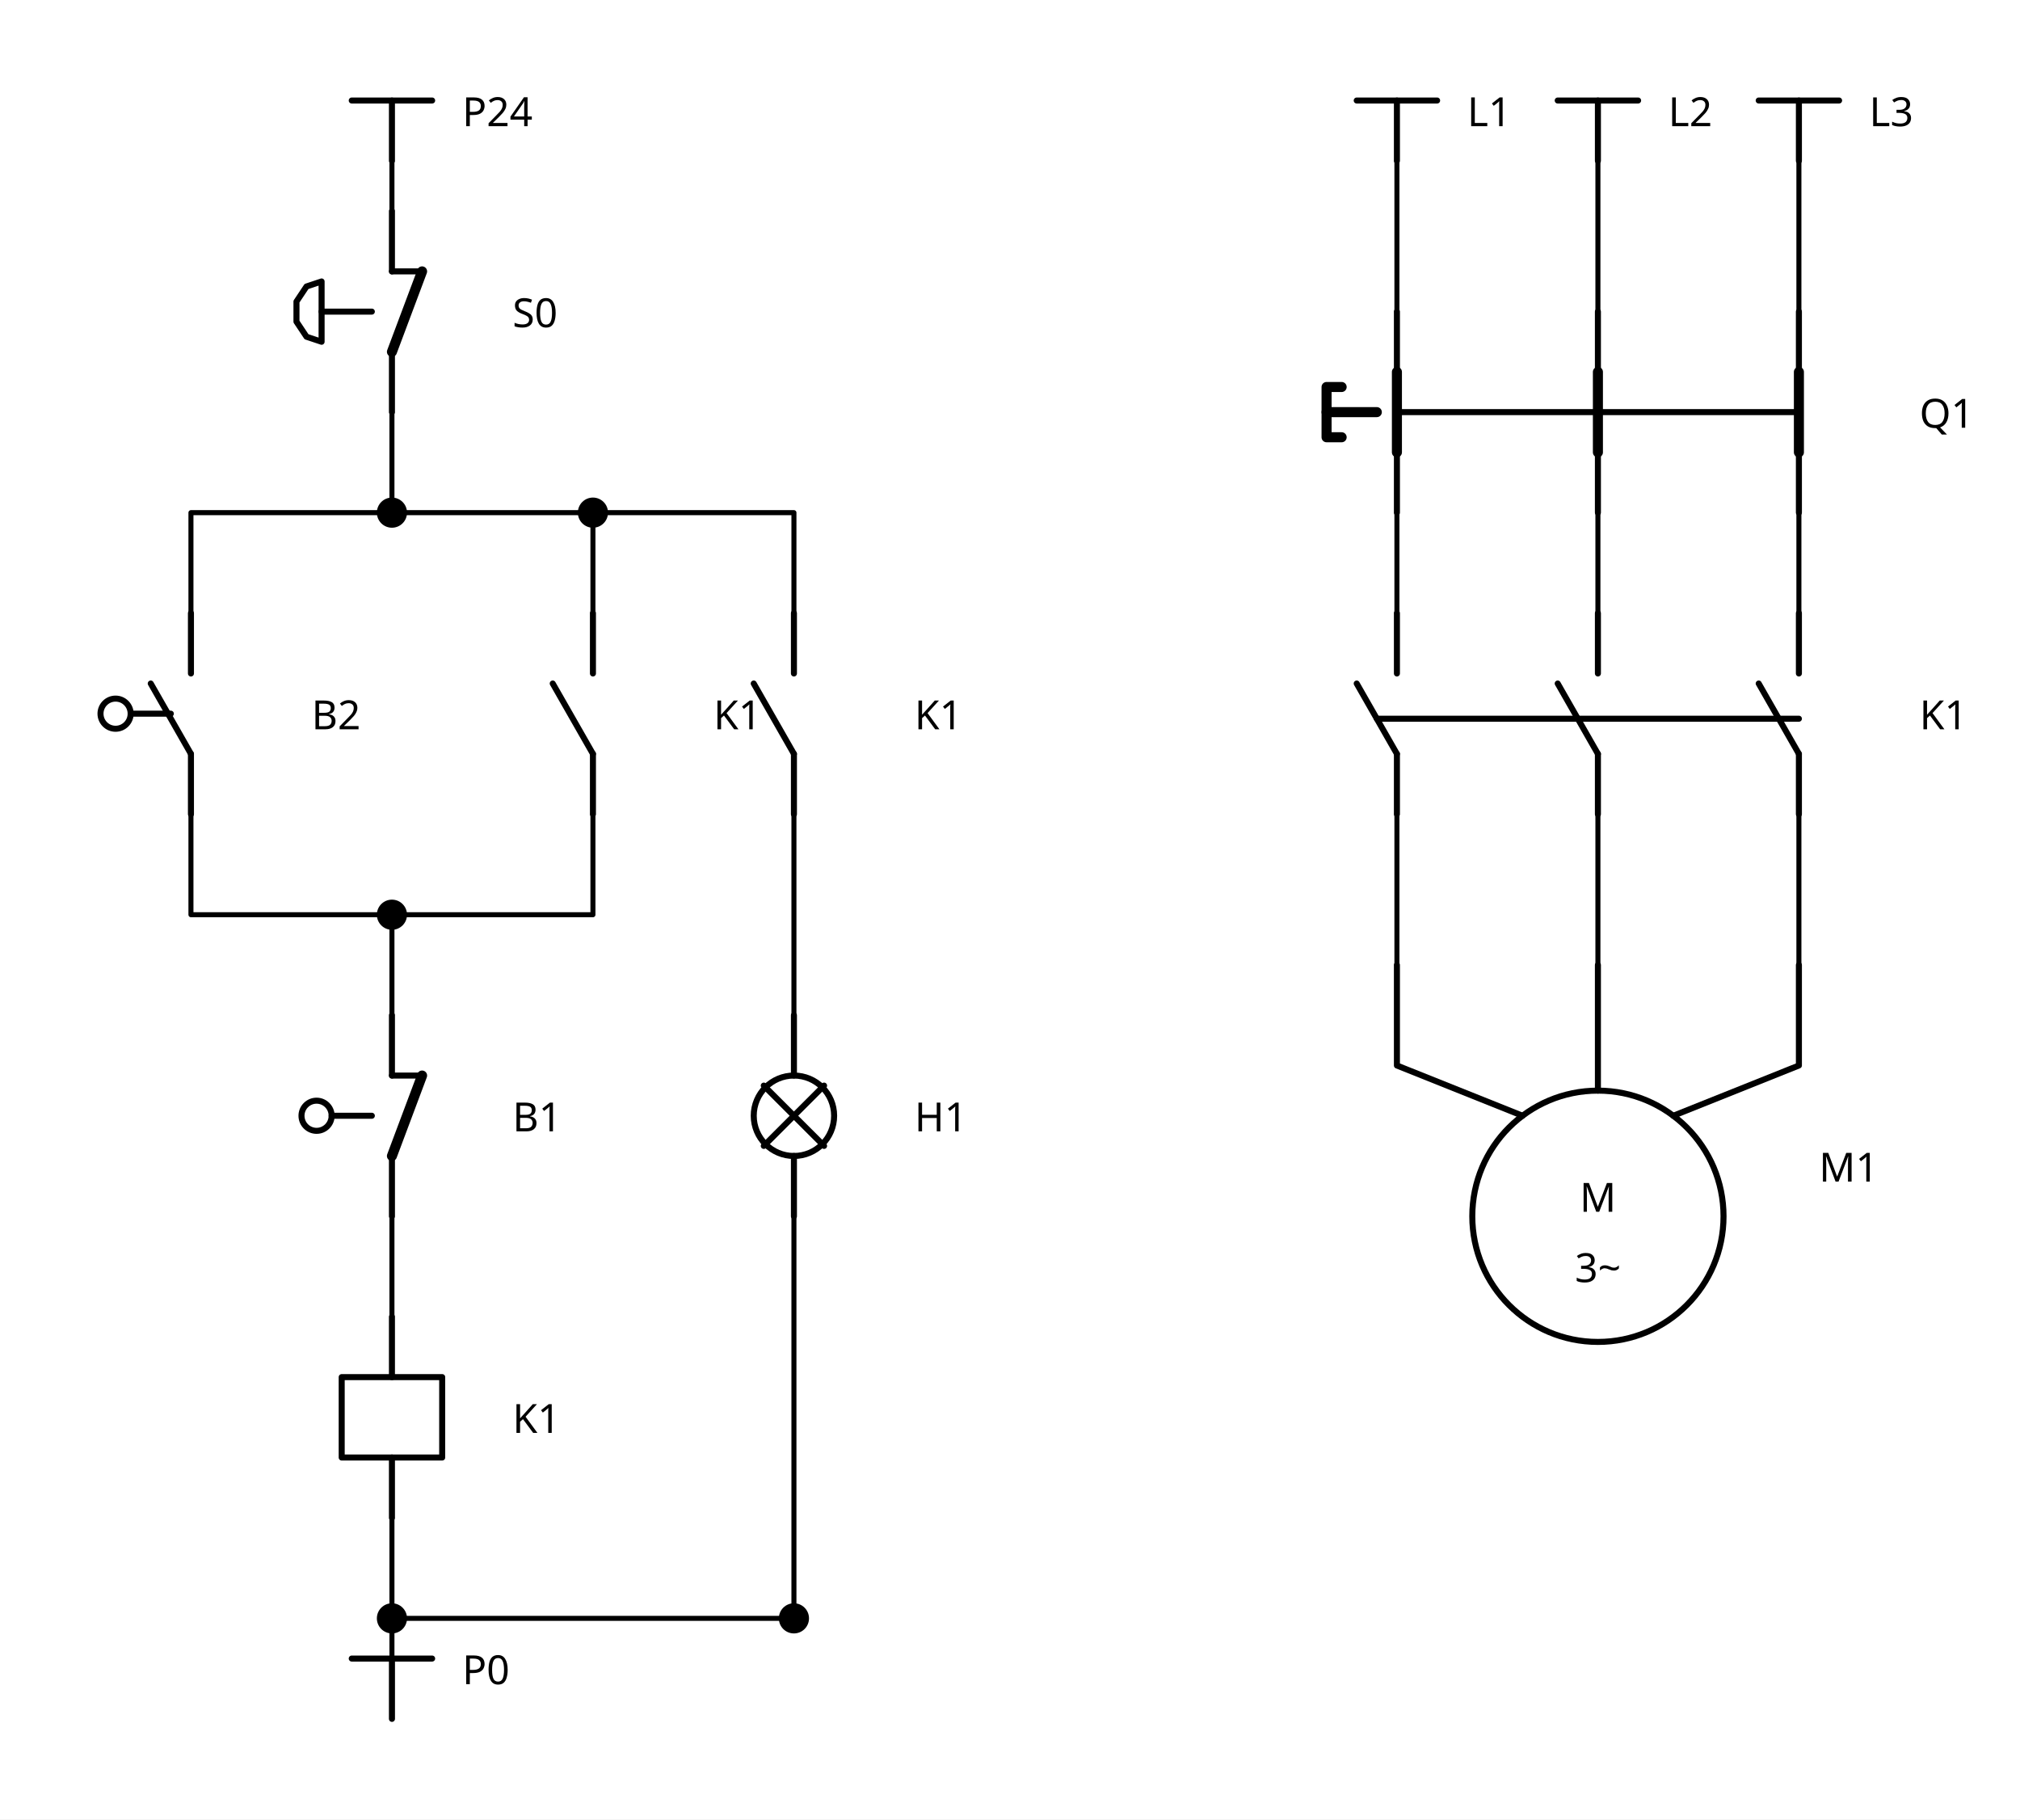
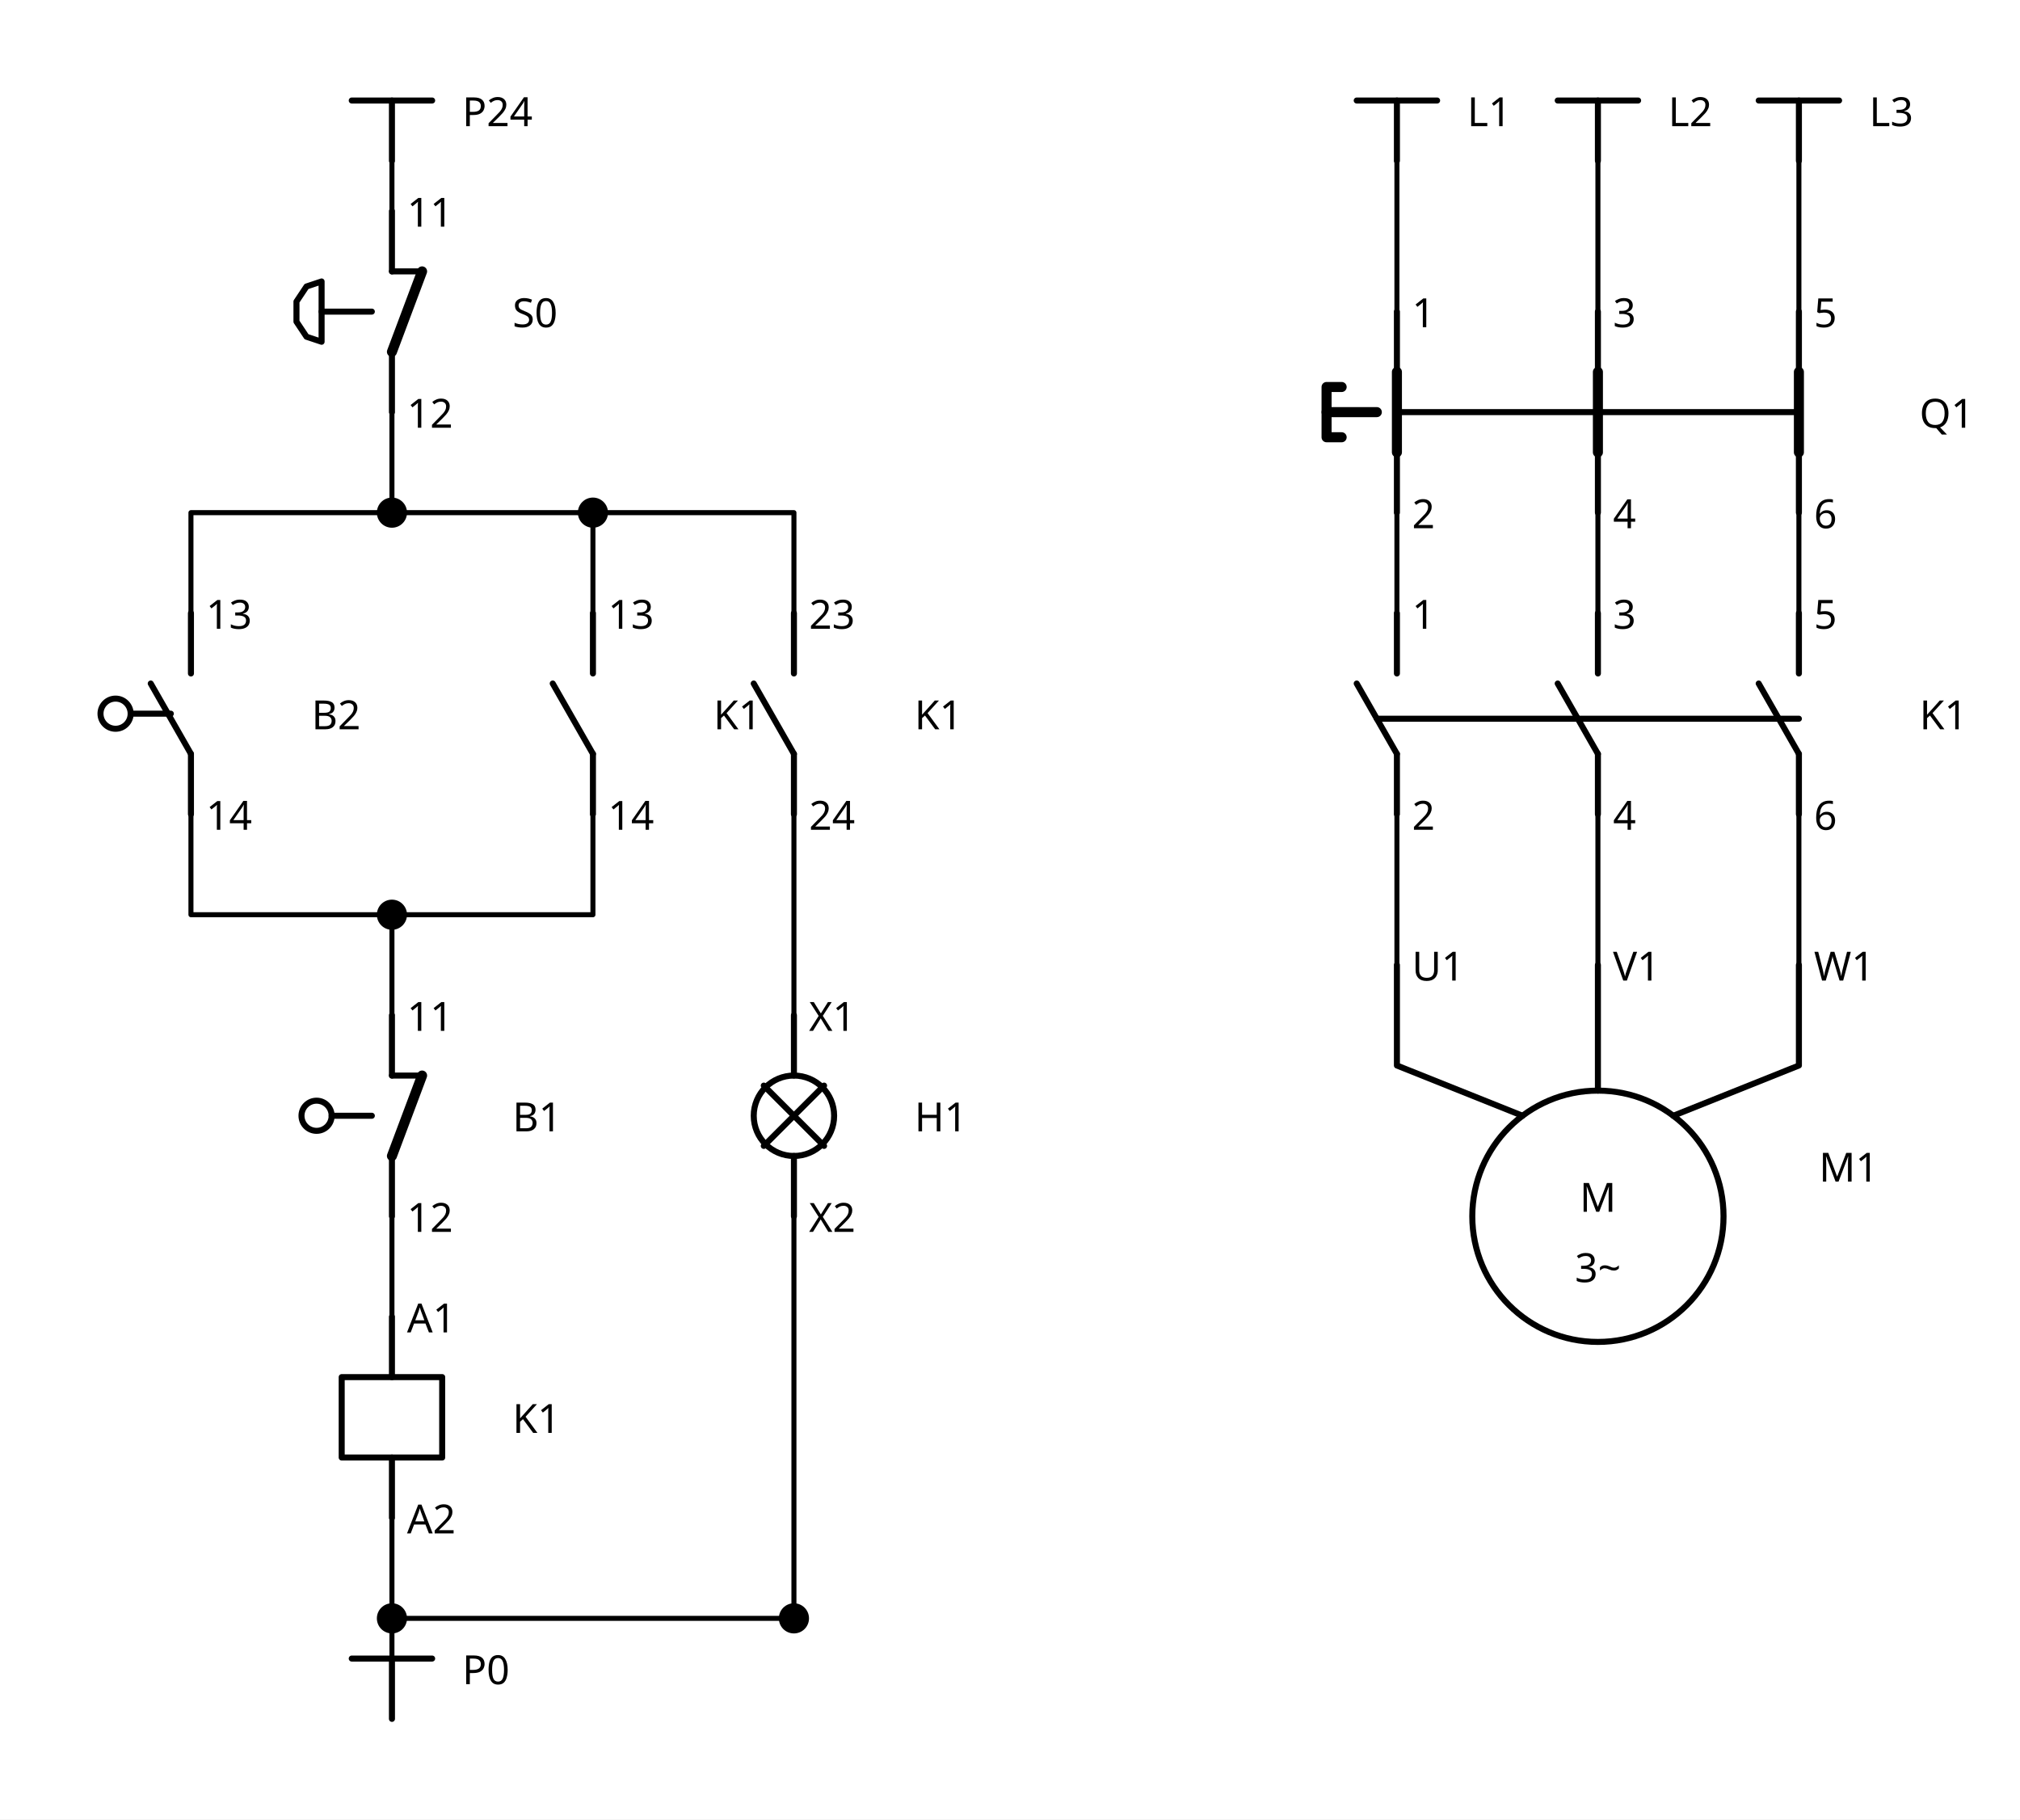
<svg xmlns="http://www.w3.org/2000/svg" version="1.1" viewBox="-78 -32 402 362" width="402" height="362" stroke-linecap="round" stroke-linejoin="round">
  <rect x="-78" y="-32" width="402" height="362" fill="#ffffff" />
  <polyline points="0,0 0,10" fill="none" stroke="#000000" stroke-width="1" />
  <polyline points="0,50 0,70" fill="none" stroke="#000000" stroke-width="1" />
  <polyline points="0,70 -40,70 -40,90" fill="none" stroke="#000000" stroke-width="1" />
  <polyline points="0,70 40,70" fill="none" stroke="#000000" stroke-width="1" />
  <polyline points="40,70 40,90" fill="none" stroke="#000000" stroke-width="1" />
  <polyline points="40,70 80,70 80,90" fill="none" stroke="#000000" stroke-width="1" />
  <polyline points="-40,130 -40,150 0,150" fill="none" stroke="#000000" stroke-width="1" />
  <polyline points="40,130 40,150 0,150" fill="none" stroke="#000000" stroke-width="1" />
  <polyline points="0,150 0,170" fill="none" stroke="#000000" stroke-width="1" />
  <polyline points="0,210 0,230" fill="none" stroke="#000000" stroke-width="1" />
  <polyline points="0,270 0,290" fill="none" stroke="#000000" stroke-width="1" />
  <polyline points="80,130 80,170" fill="none" stroke="#000000" stroke-width="1" />
  <polyline points="80,210 80,290" fill="none" stroke="#000000" stroke-width="1" />
  <polyline points="0,290 80,290" fill="none" stroke="#000000" stroke-width="1" />
  <polyline points="0,290 0,310" fill="none" stroke="#000000" stroke-width="1" />
  <polyline points="200,0 200,30" fill="none" stroke="#000000" stroke-width="1" />
  <polyline points="200,70 200,90" fill="none" stroke="#000000" stroke-width="1" />
  <polyline points="200,130 200,160" fill="none" stroke="#000000" stroke-width="1" />
  <polyline points="240,0 240,30" fill="none" stroke="#000000" stroke-width="1" />
  <polyline points="240,70 240,90" fill="none" stroke="#000000" stroke-width="1" />
  <polyline points="240,130 240,160" fill="none" stroke="#000000" stroke-width="1" />
  <polyline points="280,0 280,30" fill="none" stroke="#000000" stroke-width="1" />
  <polyline points="280,70 280,90" fill="none" stroke="#000000" stroke-width="1" />
  <polyline points="280,130 280,160" fill="none" stroke="#000000" stroke-width="1" />
  <circle cx="0" cy="70" r="3" fill="#000000" />
  <circle cx="40" cy="70" r="3" fill="#000000" />
  <circle cx="0" cy="150" r="3" fill="#000000" />
  <circle cx="0" cy="290" r="3" fill="#000000" />
  <circle cx="80" cy="290" r="3" fill="#000000" />
  <line x1="-8" y1="-12" x2="8" y2="-12" fill="none" stroke="#000000" stroke-width="1.2" />
  <line x1="0" y1="-12" x2="0" y2="0" fill="none" stroke="#000000" stroke-width="1.2" />
  <line x1="-8" y1="298" x2="8" y2="298" fill="none" stroke="#000000" stroke-width="1.2" />
  <line x1="0" y1="298" x2="0" y2="310" fill="none" stroke="#000000" stroke-width="1.2" />
  <line x1="192" y1="-12" x2="208" y2="-12" fill="none" stroke="#000000" stroke-width="1.2" />
  <line x1="200" y1="-12" x2="200" y2="0" fill="none" stroke="#000000" stroke-width="1.2" />
  <line x1="232" y1="-12" x2="248" y2="-12" fill="none" stroke="#000000" stroke-width="1.2" />
  <line x1="240" y1="-12" x2="240" y2="0" fill="none" stroke="#000000" stroke-width="1.2" />
  <line x1="272" y1="-12" x2="288" y2="-12" fill="none" stroke="#000000" stroke-width="1.2" />
  <line x1="280" y1="-12" x2="280" y2="0" fill="none" stroke="#000000" stroke-width="1.2" />
  <line x1="0" y1="10" x2="0" y2="22" fill="none" stroke="#000000" stroke-width="1.2" />
  <line x1="0" y1="38" x2="0" y2="50" fill="none" stroke="#000000" stroke-width="1.2" />
  <line x1="0" y1="22" x2="6" y2="22" fill="none" stroke="#000000" stroke-width="1.2" />
  <line x1="0" y1="38" x2="6" y2="22" fill="none" stroke="#000000" stroke-width="2" />
  <line x1="-4" y1="30" x2="-14" y2="30" fill="none" stroke="#000000" stroke-width="1.2" />
  <polyline points="-14,24 -17,25 -19,28 -19,32 -17,35 -14,36 -14,24" fill="none" stroke="#000000" stroke-width="1.2" />
  <line x1="0" y1="170" x2="0" y2="182" fill="none" stroke="#000000" stroke-width="1.2" />
  <line x1="0" y1="198" x2="0" y2="210" fill="none" stroke="#000000" stroke-width="1.2" />
  <line x1="0" y1="182" x2="6" y2="182" fill="none" stroke="#000000" stroke-width="1.2" />
  <line x1="0" y1="198" x2="6" y2="182" fill="none" stroke="#000000" stroke-width="2" />
  <line x1="-4" y1="190" x2="-12" y2="190" fill="none" stroke="#000000" stroke-width="1.2" />
  <circle cx="-15" cy="190" r="3" fill="none" stroke="#000000" stroke-width="1.2" />
  <line x1="-40" y1="90" x2="-40" y2="102" fill="none" stroke="#000000" stroke-width="1.2" />
  <line x1="-40" y1="118" x2="-40" y2="130" fill="none" stroke="#000000" stroke-width="1.2" />
  <line x1="-40" y1="118" x2="-48" y2="104" fill="none" stroke="#000000" stroke-width="1.2" />
  <line x1="-44" y1="110" x2="-52" y2="110" fill="none" stroke="#000000" stroke-width="1.2" />
  <circle cx="-55" cy="110" r="3" fill="none" stroke="#000000" stroke-width="1.2" />
  <line x1="0" y1="230" x2="0" y2="242" fill="none" stroke="#000000" stroke-width="1.2" />
  <line x1="0" y1="258" x2="0" y2="270" fill="none" stroke="#000000" stroke-width="1.2" />
  <rect x="-10" y="242" width="20" height="16" fill="none" stroke="#000000" stroke-width="1.2" />
  <line x1="200" y1="90" x2="200" y2="102" fill="none" stroke="#000000" stroke-width="1.2" />
  <line x1="200" y1="118" x2="200" y2="130" fill="none" stroke="#000000" stroke-width="1.2" />
  <line x1="200" y1="118" x2="192" y2="104" fill="none" stroke="#000000" stroke-width="1.2" />
  <line x1="240" y1="90" x2="240" y2="102" fill="none" stroke="#000000" stroke-width="1.2" />
  <line x1="240" y1="118" x2="240" y2="130" fill="none" stroke="#000000" stroke-width="1.2" />
  <line x1="240" y1="118" x2="232" y2="104" fill="none" stroke="#000000" stroke-width="1.2" />
  <line x1="280" y1="90" x2="280" y2="102" fill="none" stroke="#000000" stroke-width="1.2" />
  <line x1="280" y1="118" x2="280" y2="130" fill="none" stroke="#000000" stroke-width="1.2" />
  <line x1="280" y1="118" x2="272" y2="104" fill="none" stroke="#000000" stroke-width="1.2" />
  <line x1="196" y1="111" x2="280" y2="111" fill="none" stroke="#000000" stroke-width="1.2" />
  <line x1="40" y1="90" x2="40" y2="102" fill="none" stroke="#000000" stroke-width="1.2" />
  <line x1="40" y1="118" x2="40" y2="130" fill="none" stroke="#000000" stroke-width="1.2" />
  <line x1="40" y1="118" x2="32" y2="104" fill="none" stroke="#000000" stroke-width="1.2" />
  <line x1="80" y1="90" x2="80" y2="102" fill="none" stroke="#000000" stroke-width="1.2" />
  <line x1="80" y1="118" x2="80" y2="130" fill="none" stroke="#000000" stroke-width="1.2" />
  <line x1="80" y1="118" x2="72" y2="104" fill="none" stroke="#000000" stroke-width="1.2" />
  <line x1="80" y1="170" x2="80" y2="182" fill="none" stroke="#000000" stroke-width="1.2" />
  <line x1="80" y1="198" x2="80" y2="210" fill="none" stroke="#000000" stroke-width="1.2" />
  <circle cx="80" cy="190" r="8" fill="none" stroke="#000000" stroke-width="1.2" />
  <line x1="74" y1="184" x2="86" y2="196" fill="none" stroke="#000000" stroke-width="1.2" />
  <line x1="74" y1="196" x2="86" y2="184" fill="none" stroke="#000000" stroke-width="1.2" />
  <line x1="200" y1="30" x2="200" y2="42" fill="none" stroke="#000000" stroke-width="1.2" />
  <line x1="200" y1="58" x2="200" y2="70" fill="none" stroke="#000000" stroke-width="1.2" />
  <line x1="200" y1="58" x2="200" y2="42" fill="none" stroke="#000000" stroke-width="2" />
  <line x1="240" y1="30" x2="240" y2="42" fill="none" stroke="#000000" stroke-width="1.2" />
  <line x1="240" y1="58" x2="240" y2="70" fill="none" stroke="#000000" stroke-width="1.2" />
  <line x1="240" y1="58" x2="240" y2="42" fill="none" stroke="#000000" stroke-width="2" />
  <line x1="280" y1="30" x2="280" y2="42" fill="none" stroke="#000000" stroke-width="1.2" />
  <line x1="280" y1="58" x2="280" y2="70" fill="none" stroke="#000000" stroke-width="1.2" />
  <line x1="280" y1="58" x2="280" y2="42" fill="none" stroke="#000000" stroke-width="2" />
  <line x1="200" y1="50" x2="280" y2="50" fill="none" stroke="#000000" stroke-width="1.2" />
  <line x1="196" y1="50" x2="186" y2="50" fill="none" stroke="#000000" stroke-width="2" />
  <polyline points="189,45 186,45 186,55 189,55" fill="none" stroke="#000000" stroke-width="2" />
  <polyline points="200,160 200,180 225,190" fill="none" stroke="#000000" stroke-width="1.2" />
  <line x1="240" y1="160" x2="240" y2="185" fill="none" stroke="#000000" stroke-width="1.2" />
  <polyline points="280,160 280,180 255,190" fill="none" stroke="#000000" stroke-width="1.2" />
  <circle cx="240" cy="210" r="25" fill="none" stroke="#000000" stroke-width="1.2" />
  <text x="240" y="206" text-anchor="middle" dominant-baseline="central" font-family="sans-serif" font-size="8" fill="#000000">M</text>
  <text x="240" y="220" text-anchor="middle" dominant-baseline="central" font-family="sans-serif" font-size="8" fill="#000000">3~</text>
  <text x="14" y="-10" text-anchor="start" dominant-baseline="central" font-family="sans-serif" font-size="8" fill="#000000">P24</text>
  <text x="14" y="300" text-anchor="start" dominant-baseline="central" font-family="sans-serif" font-size="8" fill="#000000">P0</text>
  <text x="214" y="-10" text-anchor="start" dominant-baseline="central" font-family="sans-serif" font-size="8" fill="#000000">L1</text>
  <text x="254" y="-10" text-anchor="start" dominant-baseline="central" font-family="sans-serif" font-size="8" fill="#000000">L2</text>
  <text x="294" y="-10" text-anchor="start" dominant-baseline="central" font-family="sans-serif" font-size="8" fill="#000000">L3</text>
  <text x="24" y="30" text-anchor="start" dominant-baseline="central" font-family="sans-serif" font-size="8" fill="#000000">S0</text>
+   <text x="3" y="10" text-anchor="start" dominant-baseline="central" font-family="sans-serif" font-size="8" fill="#000000">11</text>
+   <text x="3" y="50" text-anchor="start" dominant-baseline="central" font-family="sans-serif" font-size="8" fill="#000000">12</text>
  <text x="24" y="190" text-anchor="start" dominant-baseline="central" font-family="sans-serif" font-size="8" fill="#000000">B1</text>
+   <text x="3" y="170" text-anchor="start" dominant-baseline="central" font-family="sans-serif" font-size="8" fill="#000000">11</text>
+   <text x="3" y="210" text-anchor="start" dominant-baseline="central" font-family="sans-serif" font-size="8" fill="#000000">12</text>
  <text x="-16" y="110" text-anchor="start" dominant-baseline="central" font-family="sans-serif" font-size="8" fill="#000000">B2</text>
+   <text x="-37" y="90" text-anchor="start" dominant-baseline="central" font-family="sans-serif" font-size="8" fill="#000000">13</text>
+   <text x="-37" y="130" text-anchor="start" dominant-baseline="central" font-family="sans-serif" font-size="8" fill="#000000">14</text>
  <text x="24" y="250" text-anchor="start" dominant-baseline="central" font-family="sans-serif" font-size="8" fill="#000000">K1</text>
+   <text x="3" y="230" text-anchor="start" dominant-baseline="central" font-family="sans-serif" font-size="8" fill="#000000">A1</text>
+   <text x="3" y="270" text-anchor="start" dominant-baseline="central" font-family="sans-serif" font-size="8" fill="#000000">A2</text>
  <text x="304" y="110" text-anchor="start" dominant-baseline="central" font-family="sans-serif" font-size="8" fill="#000000">K1</text>
+   <text x="203" y="90" text-anchor="start" dominant-baseline="central" font-family="sans-serif" font-size="8" fill="#000000">1</text>
+   <text x="203" y="130" text-anchor="start" dominant-baseline="central" font-family="sans-serif" font-size="8" fill="#000000">2</text>
+   <text x="243" y="90" text-anchor="start" dominant-baseline="central" font-family="sans-serif" font-size="8" fill="#000000">3</text>
+   <text x="243" y="130" text-anchor="start" dominant-baseline="central" font-family="sans-serif" font-size="8" fill="#000000">4</text>
+   <text x="283" y="90" text-anchor="start" dominant-baseline="central" font-family="sans-serif" font-size="8" fill="#000000">5</text>
+   <text x="283" y="130" text-anchor="start" dominant-baseline="central" font-family="sans-serif" font-size="8" fill="#000000">6</text>
  <text x="64" y="110" text-anchor="start" dominant-baseline="central" font-family="sans-serif" font-size="8" fill="#000000">K1</text>
+   <text x="43" y="90" text-anchor="start" dominant-baseline="central" font-family="sans-serif" font-size="8" fill="#000000">13</text>
+   <text x="43" y="130" text-anchor="start" dominant-baseline="central" font-family="sans-serif" font-size="8" fill="#000000">14</text>
  <text x="104" y="110" text-anchor="start" dominant-baseline="central" font-family="sans-serif" font-size="8" fill="#000000">K1</text>
+   <text x="83" y="90" text-anchor="start" dominant-baseline="central" font-family="sans-serif" font-size="8" fill="#000000">23</text>
+   <text x="83" y="130" text-anchor="start" dominant-baseline="central" font-family="sans-serif" font-size="8" fill="#000000">24</text>
  <text x="104" y="190" text-anchor="start" dominant-baseline="central" font-family="sans-serif" font-size="8" fill="#000000">H1</text>
+   <text x="83" y="170" text-anchor="start" dominant-baseline="central" font-family="sans-serif" font-size="8" fill="#000000">X1</text>
+   <text x="83" y="210" text-anchor="start" dominant-baseline="central" font-family="sans-serif" font-size="8" fill="#000000">X2</text>
  <text x="304" y="50" text-anchor="start" dominant-baseline="central" font-family="sans-serif" font-size="8" fill="#000000">Q1</text>
+   <text x="203" y="30" text-anchor="start" dominant-baseline="central" font-family="sans-serif" font-size="8" fill="#000000">1</text>
+   <text x="203" y="70" text-anchor="start" dominant-baseline="central" font-family="sans-serif" font-size="8" fill="#000000">2</text>
+   <text x="243" y="30" text-anchor="start" dominant-baseline="central" font-family="sans-serif" font-size="8" fill="#000000">3</text>
+   <text x="243" y="70" text-anchor="start" dominant-baseline="central" font-family="sans-serif" font-size="8" fill="#000000">4</text>
+   <text x="283" y="30" text-anchor="start" dominant-baseline="central" font-family="sans-serif" font-size="8" fill="#000000">5</text>
+   <text x="283" y="70" text-anchor="start" dominant-baseline="central" font-family="sans-serif" font-size="8" fill="#000000">6</text>
  <text x="284" y="200" text-anchor="start" dominant-baseline="central" font-family="sans-serif" font-size="8" fill="#000000">M1</text>
+   <text x="203" y="160" text-anchor="start" dominant-baseline="central" font-family="sans-serif" font-size="8" fill="#000000">U1</text>
+   <text x="243" y="160" text-anchor="start" dominant-baseline="central" font-family="sans-serif" font-size="8" fill="#000000">V1</text>
+   <text x="283" y="160" text-anchor="start" dominant-baseline="central" font-family="sans-serif" font-size="8" fill="#000000">W1</text>
</svg>
